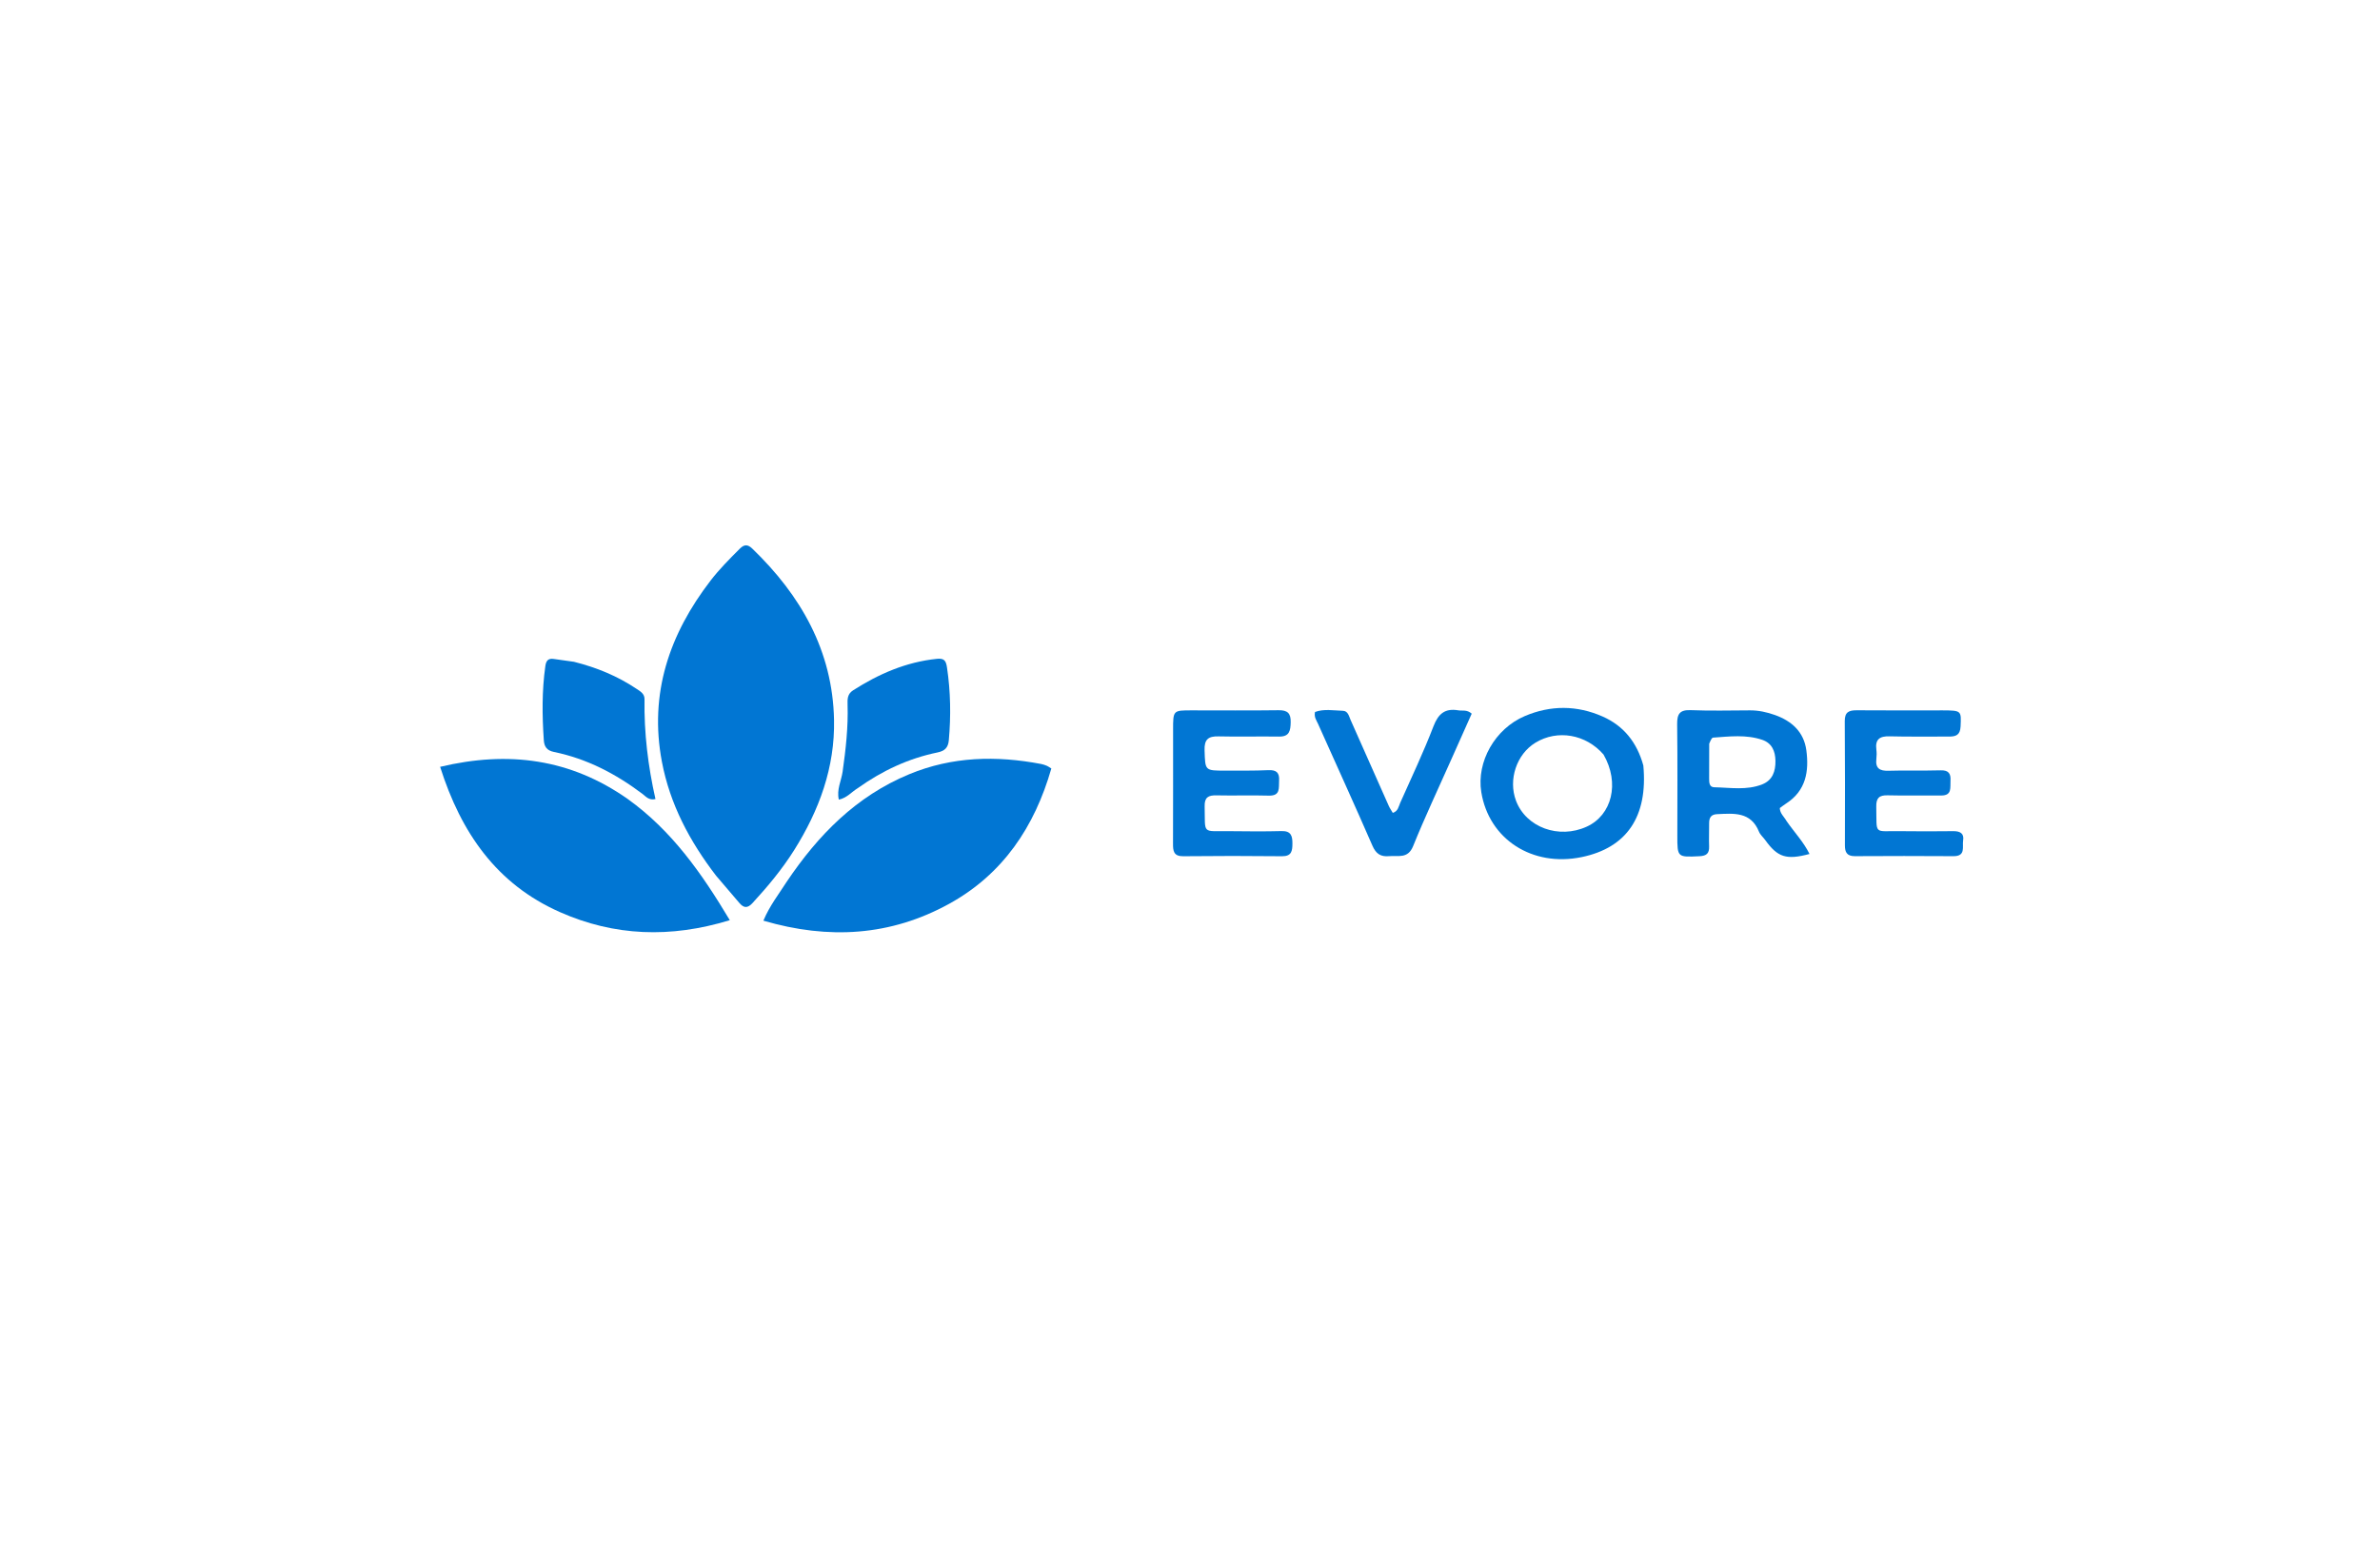
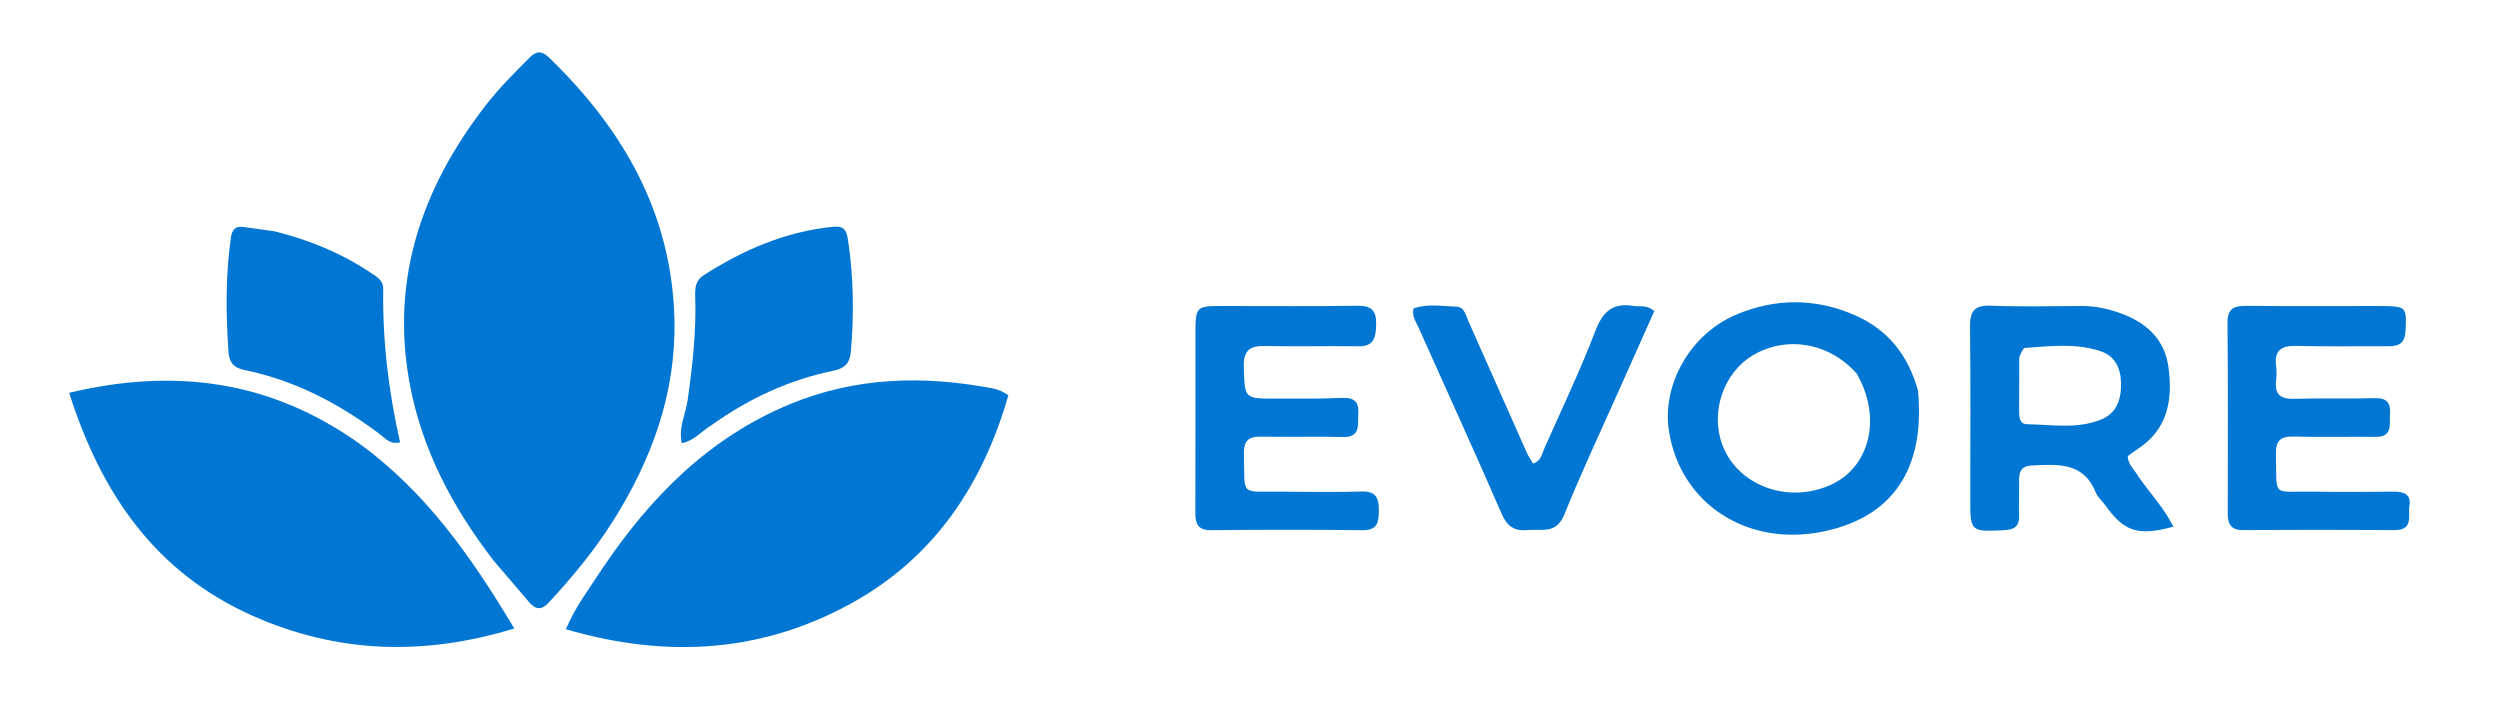
- <svg xmlns="http://www.w3.org/2000/svg" version="1.1" id="Layer_1" x="0px" y="0px" width="100%" viewBox="0 0 1024 672" enable-background="new 0 0 1024 672" xml:space="preserve">
+ <svg xmlns="http://www.w3.org/2000/svg" version="1.1" id="Layer_1" x="0px" y="0px" width="100%" viewBox="170 220 700 200" xml:space="preserve">
  <path fill="#0176D3" opacity="1" stroke="none" d=" M308.108,376.843   C296.676,361.962 288.232,345.987 284.783,327.779   C279.232,298.48 287.978,272.895 305.757,249.795   C309.53,244.892 313.882,240.537 318.237,236.169   C320.15,234.25 321.643,234.119 323.683,236.085   C344.63,256.277 358.255,280.12 358.848,309.806   C359.254,330.171 352.465,348.712 341.667,365.854   C336.491,374.07 330.33,381.475 323.769,388.602   C321.593,390.966 319.967,390.754 318.072,388.515   C314.844,384.702 311.579,380.92 308.108,376.843  z" />
  <path fill="#0176D3" opacity="1" stroke="none" d=" M338.45,379.482   C352.088,359.195 368.443,342.582 391.182,333.166   C409.687,325.504 428.686,325.079 448.032,328.769   C448.841,328.923 449.63,329.227 450.401,329.53   C450.848,329.706 451.242,330.02 452.343,330.684   C445.154,355.763 431.505,376.214 408.315,388.959   C383.225,402.747 356.633,404.439 328.446,396.177   C331.181,389.697 334.991,384.894 338.45,379.482  z" />
  <path fill="#0176D3" opacity="1" stroke="none" d=" M270.103,343.831   C289.033,357.439 301.85,375.661 313.998,395.973   C288.47,403.773 264.339,402.886 240.818,392.455   C213.693,380.425 198.384,358.424 189.367,329.981   C218.761,322.98 245.395,326.485 270.103,343.831  z" />
  <path fill="#0176D3" opacity="1" stroke="none" d=" M707.049,329.407   C709.082,351.384 699.919,364.81 680.525,368.819   C659.269,373.213 640.618,361.143 637.33,340.864   C635.22,327.852 643.169,313.616 656.05,308.136   C667.143,303.418 678.481,303.449 689.528,308.328   C698.59,312.329 704.305,319.446 707.049,329.407  M689.917,324.678   C682.334,315.946 670.107,313.823 660.628,319.594   C652.522,324.529 648.852,335.47 652.257,344.551   C656.566,356.04 670.742,361.224 682.742,355.698   C693.549,350.722 696.988,336.972 689.917,324.678  z" />
  <path fill="#0176D3" opacity="1" stroke="none" d=" M768.694,353.356   C772.071,358.216 775.999,362.294 778.541,367.477   C768.543,370.143 764.823,368.905 759.479,361.476   C758.605,360.261 757.345,359.222 756.804,357.883   C753.297,349.21 745.963,350.018 738.745,350.347   C736.124,350.466 735.341,351.929 735.358,354.266   C735.381,357.596 735.231,360.93 735.347,364.255   C735.449,367.225 734.221,368.299 731.239,368.442   C721.719,368.898 721.675,368.96 721.676,359.633   C721.676,343.649 721.806,327.664 721.602,311.682   C721.545,307.267 722.671,305.398 727.443,305.589   C735.921,305.93 744.422,305.713 752.914,305.679   C756.631,305.664 760.18,306.439 763.654,307.674   C770.941,310.263 776.128,314.987 777.181,322.858   C778.385,331.859 777.044,340.222 768.543,345.719   C767.577,346.344 766.673,347.064 765.767,347.722   C765.82,350.061 767.565,351.356 768.694,353.356  M735.393,320.022   C735.381,324.998 735.362,329.974 735.362,334.95   C735.363,336.641 735.355,338.726 737.548,338.771   C744.465,338.911 751.528,340.177 758.218,337.514   C762.642,335.752 763.959,331.903 763.89,327.385   C763.827,323.176 762.327,319.759 758.213,318.361   C751.301,316.012 744.134,316.914 737.045,317.412   C736.491,317.451 736.011,318.547 735.393,320.022  z" />
  <path fill="#0176D3" opacity="1" stroke="none" d=" M504.728,314.066   C504.725,305.693 504.725,305.683 512.61,305.68   C525.101,305.674 537.593,305.792 550.082,305.622   C553.983,305.568 555.42,306.925 555.323,310.835   C555.234,314.444 554.803,317.034 550.284,316.964   C541.626,316.83 532.961,317.088 524.306,316.876   C519.862,316.767 518.102,318.153 518.268,322.886   C518.572,331.601 518.306,331.628 527.202,331.609   C533.364,331.596 539.533,331.693 545.683,331.412   C549.204,331.251 550.558,332.495 550.33,335.969   C550.127,339.075 551.022,342.519 545.874,342.37   C538.385,342.153 530.884,342.427 523.393,342.257   C519.907,342.178 518.21,343.071 518.303,346.984   C518.595,359.258 516.95,357.533 528.941,357.662   C536.434,357.743 543.933,357.825 551.423,357.627   C555.485,357.52 556.087,359.757 556.068,362.98   C556.049,366.085 555.781,368.497 551.586,368.452   C537.432,368.298 523.273,368.296 509.119,368.451   C504.936,368.497 504.682,366.171 504.693,363.02   C504.753,346.865 504.726,330.71 504.728,314.066  z" />
  <path fill="#0176D3" opacity="1" stroke="none" d=" M835.868,305.683   C843.978,305.731 843.852,305.835 843.547,312.579   C843.378,316.318 841.537,316.981 838.478,316.958   C829.987,316.896 821.492,317.085 813.007,316.851   C808.723,316.733 806.731,318.142 807.31,322.581   C807.481,323.89 807.461,325.256 807.308,326.57   C806.842,330.587 808.693,331.791 812.525,331.672   C820.01,331.438 827.51,331.703 834.996,331.487   C838.458,331.387 839.402,332.971 839.204,335.995   C839.016,338.861 840.001,342.363 835.152,342.319   C827.494,342.249 819.832,342.442 812.179,342.238   C808.486,342.139 807.19,343.435 807.27,347.143   C807.537,359.503 805.959,357.503 817.442,357.66   C825.099,357.765 832.759,357.749 840.417,357.661   C843.273,357.628 845.141,358.596 844.642,361.633   C844.199,364.329 845.887,368.46 840.502,368.423   C826.351,368.326 812.199,368.338 798.048,368.42   C794.68,368.44 793.767,366.751 793.772,363.77   C793.805,345.956 793.858,328.141 793.709,310.328   C793.676,306.363 795.55,305.618 798.925,305.646   C811.078,305.747 823.232,305.685 835.868,305.683  z" />
  <path fill="#0176D3" opacity="1" stroke="none" d=" M369.098,339.125   C366.295,340.854 364.381,343.361 360.912,344.094   C359.896,339.736 361.989,335.966 362.543,332.029   C363.891,322.467 364.977,312.885 364.667,303.199   C364.591,300.835 364.605,298.621 367.016,297.076   C378.094,289.976 389.87,284.867 403.123,283.5   C406.311,283.171 407.021,284.384 407.449,287.244   C409.009,297.673 409.164,308.09 408.229,318.575   C407.94,321.812 406.387,323.171 403.351,323.796   C390.942,326.352 379.687,331.574 369.098,339.125  z" />
  <path fill="#0176D3" opacity="1" stroke="none" d=" M246.959,284.782   C256.809,287.265 265.693,290.946 273.809,296.378   C275.455,297.48 277.344,298.467 277.306,300.873   C277.077,315.365 278.813,329.661 282.018,343.849   C279.205,344.529 277.879,342.734 276.394,341.613   C264.946,332.968 252.468,326.468 238.337,323.579   C235.203,322.938 234.16,321.226 233.974,318.494   C233.249,307.846 233.134,297.214 234.641,286.602   C234.963,284.335 235.831,283.234 238.154,283.546   C240.954,283.921 243.751,284.314 246.959,284.782  z" />
  <path fill="#0176D3" opacity="1" stroke="none" d=" M624.256,327.163   C618.703,339.684 612.993,351.736 608.009,364.08   C605.745,369.687 601.595,368.056 597.694,368.415   C594.072,368.749 592.026,367.449 590.489,363.915   C582.849,346.358 574.895,328.938 567.077,311.458   C566.413,309.974 565.302,308.588 565.787,306.382   C569.616,304.951 573.742,305.75 577.772,305.865   C580.009,305.928 580.38,308.193 581.102,309.811   C586.592,322.127 592.034,334.465 597.519,346.783   C597.98,347.819 598.65,348.762 599.248,349.793   C601.543,349.084 601.745,347.04 602.431,345.501   C607.315,334.554 612.457,323.7 616.759,312.524   C618.863,307.059 621.764,304.706 627.451,305.67   C629.189,305.964 631.113,305.247 633.208,307.097   C630.319,313.56 627.357,320.186 624.256,327.163  z" />
</svg>
